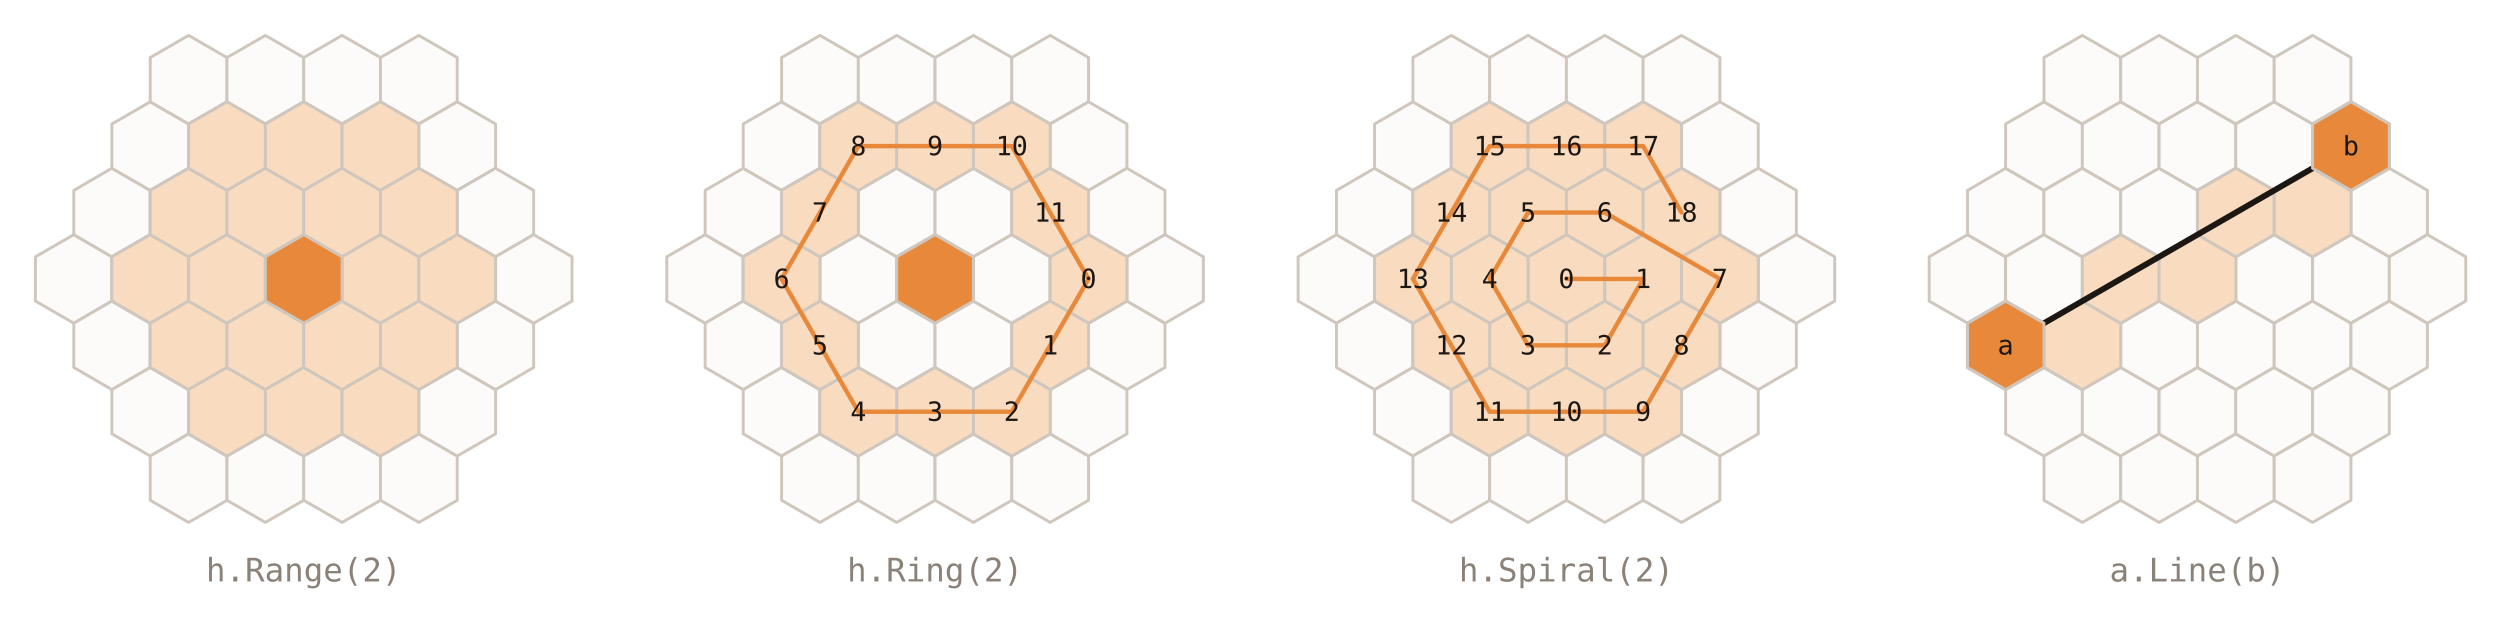
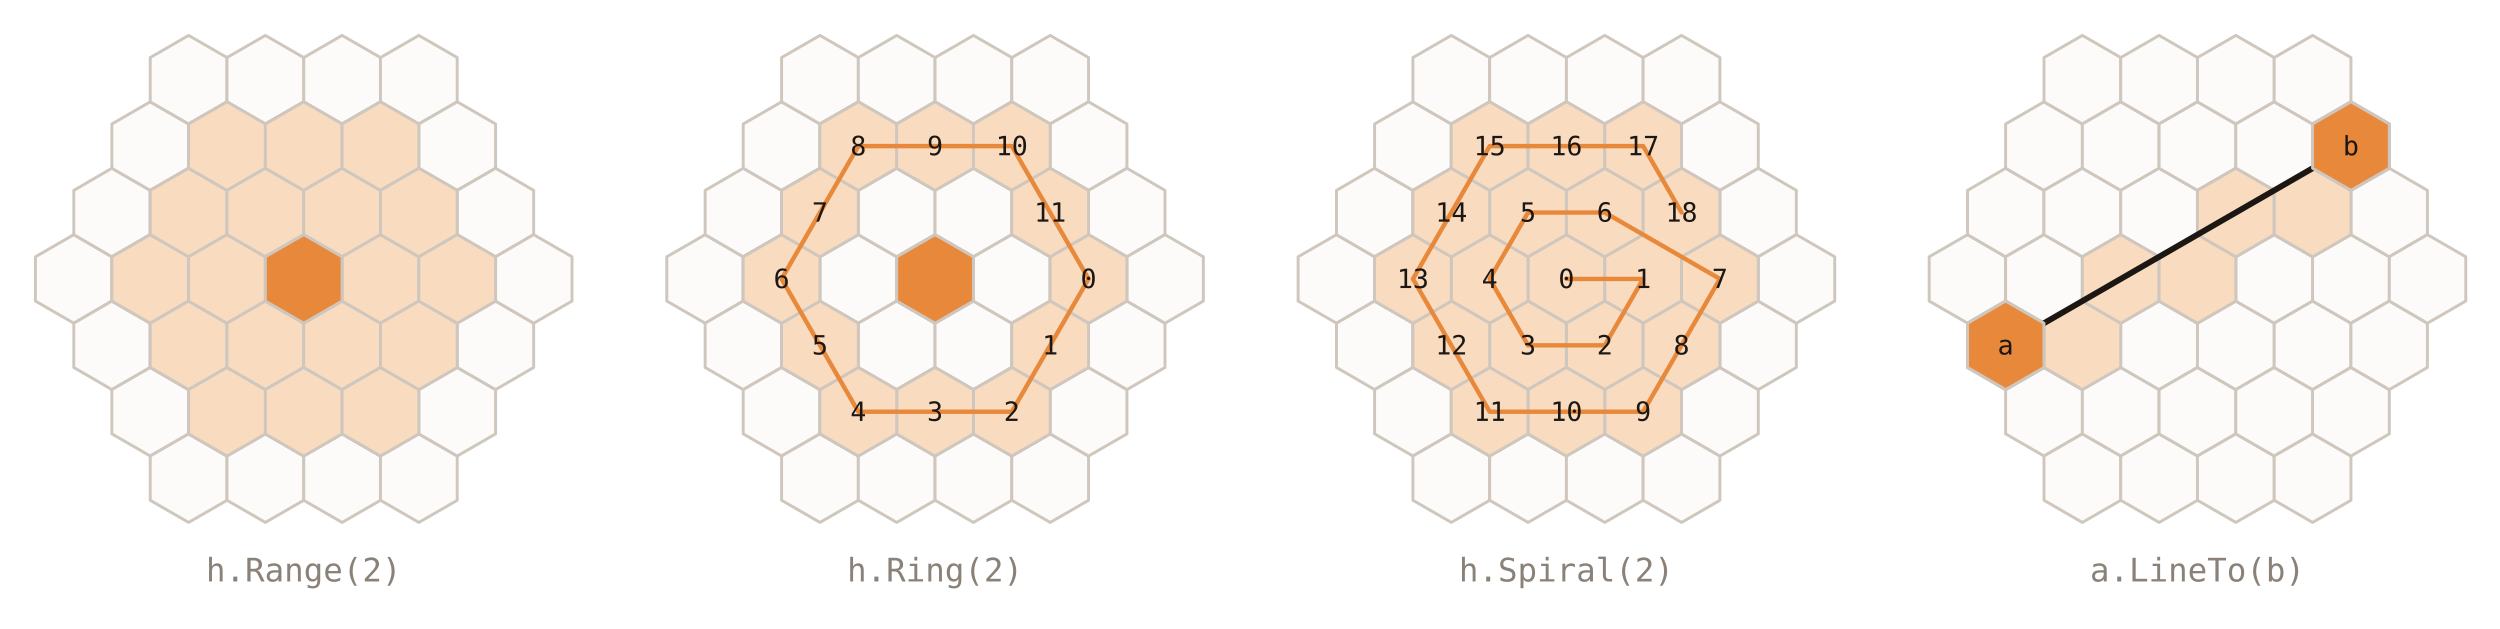
<svg xmlns="http://www.w3.org/2000/svg" width="847" height="213" viewBox="0 0 847 213" role="img">
  <g transform="translate(102.9 94.5)">
    <polygon points="-77.9,-15.0 -65.0,-7.5 -65.0,7.5 -77.9,15.0 -90.9,7.5 -90.9,-7.5" fill="#fdfbf9" stroke="#cfc7be" stroke-width="1" stroke-linejoin="round" />
    <polygon points="-65.0,7.5 -52.0,15.0 -52.0,30.0 -65.0,37.5 -77.9,30.0 -77.9,15.0" fill="#fdfbf9" stroke="#cfc7be" stroke-width="1" stroke-linejoin="round" />
    <polygon points="-52.0,30.0 -39.0,37.5 -39.0,52.5 -52.0,60.0 -65.0,52.5 -65.0,37.5" fill="#fdfbf9" stroke="#cfc7be" stroke-width="1" stroke-linejoin="round" />
    <polygon points="-39.0,52.5 -26.0,60.0 -26.0,75.0 -39.0,82.5 -52.0,75.0 -52.0,60.0" fill="#fdfbf9" stroke="#cfc7be" stroke-width="1" stroke-linejoin="round" />
    <polygon points="-65.0,-37.5 -52.0,-30.0 -52.0,-15.0 -65.0,-7.5 -77.9,-15.0 -77.9,-30.0" fill="#fdfbf9" stroke="#cfc7be" stroke-width="1" stroke-linejoin="round" />
    <polygon points="-52.0,-15.0 -39.0,-7.5 -39.0,7.5 -52.0,15.0 -65.0,7.5 -65.0,-7.5" fill="#fdfbf9" stroke="#cfc7be" stroke-width="1" stroke-linejoin="round" />
    <polygon points="-39.0,7.5 -26.0,15.0 -26.0,30.0 -39.0,37.5 -52.0,30.0 -52.0,15.0" fill="#fdfbf9" stroke="#cfc7be" stroke-width="1" stroke-linejoin="round" />
    <polygon points="-26.0,30.0 -13.0,37.5 -13.0,52.5 -26.0,60.0 -39.0,52.5 -39.0,37.5" fill="#fdfbf9" stroke="#cfc7be" stroke-width="1" stroke-linejoin="round" />
    <polygon points="-13.0,52.5 -0.0,60.0 0.0,75.0 -13.0,82.5 -26.0,75.0 -26.0,60.0" fill="#fdfbf9" stroke="#cfc7be" stroke-width="1" stroke-linejoin="round" />
    <polygon points="-52.0,-60.0 -39.0,-52.5 -39.0,-37.5 -52.0,-30.0 -65.0,-37.5 -65.0,-52.5" fill="#fdfbf9" stroke="#cfc7be" stroke-width="1" stroke-linejoin="round" />
    <polygon points="-39.0,-37.5 -26.0,-30.0 -26.0,-15.0 -39.0,-7.5 -52.0,-15.0 -52.0,-30.0" fill="#fdfbf9" stroke="#cfc7be" stroke-width="1" stroke-linejoin="round" />
    <polygon points="-26.0,-15.0 -13.0,-7.5 -13.0,7.5 -26.0,15.0 -39.0,7.5 -39.0,-7.5" fill="#fdfbf9" stroke="#cfc7be" stroke-width="1" stroke-linejoin="round" />
    <polygon points="-13.0,7.5 -0.0,15.0 0.0,30.0 -13.0,37.5 -26.0,30.0 -26.0,15.0" fill="#fdfbf9" stroke="#cfc7be" stroke-width="1" stroke-linejoin="round" />
    <polygon points="-0.0,30.0 13.0,37.5 13.0,52.5 0.0,60.0 -13.0,52.5 -13.0,37.5" fill="#fdfbf9" stroke="#cfc7be" stroke-width="1" stroke-linejoin="round" />
    <polygon points="13.0,52.5 26.0,60.0 26.0,75.0 13.0,82.5 -0.0,75.0 -0.0,60.0" fill="#fdfbf9" stroke="#cfc7be" stroke-width="1" stroke-linejoin="round" />
    <polygon points="-39.0,-82.5 -26.0,-75.0 -26.0,-60.0 -39.0,-52.5 -52.0,-60.0 -52.0,-75.0" fill="#fdfbf9" stroke="#cfc7be" stroke-width="1" stroke-linejoin="round" />
    <polygon points="-26.0,-60.0 -13.0,-52.5 -13.0,-37.5 -26.0,-30.0 -39.0,-37.5 -39.0,-52.5" fill="#fdfbf9" stroke="#cfc7be" stroke-width="1" stroke-linejoin="round" />
    <polygon points="-13.0,-37.5 -0.0,-30.0 0.0,-15.0 -13.0,-7.5 -26.0,-15.0 -26.0,-30.0" fill="#fdfbf9" stroke="#cfc7be" stroke-width="1" stroke-linejoin="round" />
    <polygon points="-0.0,-15.0 13.0,-7.5 13.0,7.5 0.0,15.0 -13.0,7.5 -13.0,-7.5" fill="#fdfbf9" stroke="#cfc7be" stroke-width="1" stroke-linejoin="round" />
    <polygon points="13.0,7.5 26.0,15.0 26.0,30.0 13.0,37.5 -0.0,30.0 -0.0,15.0" fill="#fdfbf9" stroke="#cfc7be" stroke-width="1" stroke-linejoin="round" />
    <polygon points="26.0,30.0 39.0,37.5 39.0,52.5 26.0,60.0 13.0,52.5 13.0,37.5" fill="#fdfbf9" stroke="#cfc7be" stroke-width="1" stroke-linejoin="round" />
    <polygon points="39.0,52.5 52.0,60.0 52.0,75.0 39.0,82.5 26.0,75.0 26.0,60.0" fill="#fdfbf9" stroke="#cfc7be" stroke-width="1" stroke-linejoin="round" />
    <polygon points="-13.0,-82.5 -0.0,-75.0 0.0,-60.0 -13.0,-52.5 -26.0,-60.0 -26.0,-75.0" fill="#fdfbf9" stroke="#cfc7be" stroke-width="1" stroke-linejoin="round" />
    <polygon points="-0.0,-60.0 13.0,-52.5 13.0,-37.5 0.0,-30.0 -13.0,-37.5 -13.0,-52.5" fill="#fdfbf9" stroke="#cfc7be" stroke-width="1" stroke-linejoin="round" />
    <polygon points="13.0,-37.5 26.0,-30.0 26.0,-15.0 13.0,-7.5 -0.0,-15.0 -0.0,-30.0" fill="#fdfbf9" stroke="#cfc7be" stroke-width="1" stroke-linejoin="round" />
    <polygon points="26.0,-15.0 39.0,-7.5 39.0,7.5 26.0,15.0 13.0,7.5 13.0,-7.5" fill="#fdfbf9" stroke="#cfc7be" stroke-width="1" stroke-linejoin="round" />
    <polygon points="39.0,7.5 52.0,15.0 52.0,30.0 39.0,37.5 26.0,30.0 26.0,15.0" fill="#fdfbf9" stroke="#cfc7be" stroke-width="1" stroke-linejoin="round" />
    <polygon points="52.0,30.0 65.0,37.5 65.0,52.5 52.0,60.0 39.0,52.5 39.0,37.5" fill="#fdfbf9" stroke="#cfc7be" stroke-width="1" stroke-linejoin="round" />
    <polygon points="13.0,-82.5 26.0,-75.0 26.0,-60.0 13.0,-52.5 -0.0,-60.0 -0.0,-75.0" fill="#fdfbf9" stroke="#cfc7be" stroke-width="1" stroke-linejoin="round" />
    <polygon points="26.0,-60.0 39.0,-52.5 39.0,-37.5 26.0,-30.0 13.0,-37.5 13.0,-52.5" fill="#fdfbf9" stroke="#cfc7be" stroke-width="1" stroke-linejoin="round" />
    <polygon points="39.0,-37.5 52.0,-30.0 52.0,-15.0 39.0,-7.5 26.0,-15.0 26.0,-30.0" fill="#fdfbf9" stroke="#cfc7be" stroke-width="1" stroke-linejoin="round" />
    <polygon points="52.0,-15.0 65.0,-7.5 65.0,7.5 52.0,15.0 39.0,7.5 39.0,-7.5" fill="#fdfbf9" stroke="#cfc7be" stroke-width="1" stroke-linejoin="round" />
    <polygon points="65.0,7.5 77.9,15.0 77.9,30.0 65.0,37.5 52.0,30.0 52.0,15.0" fill="#fdfbf9" stroke="#cfc7be" stroke-width="1" stroke-linejoin="round" />
    <polygon points="39.0,-82.5 52.0,-75.0 52.0,-60.0 39.0,-52.5 26.0,-60.0 26.0,-75.0" fill="#fdfbf9" stroke="#cfc7be" stroke-width="1" stroke-linejoin="round" />
    <polygon points="52.0,-60.0 65.0,-52.5 65.0,-37.5 52.0,-30.0 39.0,-37.5 39.0,-52.5" fill="#fdfbf9" stroke="#cfc7be" stroke-width="1" stroke-linejoin="round" />
    <polygon points="65.0,-37.5 77.9,-30.0 77.9,-15.0 65.0,-7.5 52.0,-15.0 52.0,-30.0" fill="#fdfbf9" stroke="#cfc7be" stroke-width="1" stroke-linejoin="round" />
    <polygon points="77.9,-15.0 90.9,-7.5 90.9,7.5 77.9,15.0 65.0,7.5 65.0,-7.5" fill="#fdfbf9" stroke="#cfc7be" stroke-width="1" stroke-linejoin="round" />
    <polygon points="-52.0,-15.0 -39.0,-7.5 -39.0,7.5 -52.0,15.0 -65.0,7.5 -65.0,-7.5" fill="#f9dcc0" stroke="#cfc7be" stroke-width="1" stroke-linejoin="round" />
    <polygon points="-39.0,7.5 -26.0,15.0 -26.0,30.0 -39.0,37.5 -52.0,30.0 -52.0,15.0" fill="#f9dcc0" stroke="#cfc7be" stroke-width="1" stroke-linejoin="round" />
    <polygon points="-26.0,30.0 -13.0,37.5 -13.0,52.5 -26.0,60.0 -39.0,52.5 -39.0,37.5" fill="#f9dcc0" stroke="#cfc7be" stroke-width="1" stroke-linejoin="round" />
    <polygon points="-39.0,-37.5 -26.0,-30.0 -26.0,-15.0 -39.0,-7.5 -52.0,-15.0 -52.0,-30.0" fill="#f9dcc0" stroke="#cfc7be" stroke-width="1" stroke-linejoin="round" />
    <polygon points="-26.0,-15.0 -13.0,-7.5 -13.0,7.5 -26.0,15.0 -39.0,7.5 -39.0,-7.5" fill="#f9dcc0" stroke="#cfc7be" stroke-width="1" stroke-linejoin="round" />
    <polygon points="-13.0,7.5 -0.0,15.0 0.0,30.0 -13.0,37.5 -26.0,30.0 -26.0,15.0" fill="#f9dcc0" stroke="#cfc7be" stroke-width="1" stroke-linejoin="round" />
    <polygon points="-0.0,30.0 13.0,37.5 13.0,52.5 0.0,60.0 -13.0,52.5 -13.0,37.5" fill="#f9dcc0" stroke="#cfc7be" stroke-width="1" stroke-linejoin="round" />
    <polygon points="-26.0,-60.0 -13.0,-52.5 -13.0,-37.5 -26.0,-30.0 -39.0,-37.5 -39.0,-52.5" fill="#f9dcc0" stroke="#cfc7be" stroke-width="1" stroke-linejoin="round" />
    <polygon points="-13.0,-37.5 -0.0,-30.0 0.0,-15.0 -13.0,-7.5 -26.0,-15.0 -26.0,-30.0" fill="#f9dcc0" stroke="#cfc7be" stroke-width="1" stroke-linejoin="round" />
    <polygon points="-0.0,-15.0 13.0,-7.5 13.0,7.5 0.0,15.0 -13.0,7.5 -13.0,-7.5" fill="#f9dcc0" stroke="#cfc7be" stroke-width="1" stroke-linejoin="round" />
    <polygon points="13.0,7.5 26.0,15.0 26.0,30.0 13.0,37.5 -0.0,30.0 -0.0,15.0" fill="#f9dcc0" stroke="#cfc7be" stroke-width="1" stroke-linejoin="round" />
    <polygon points="26.0,30.0 39.0,37.5 39.0,52.5 26.0,60.0 13.0,52.5 13.0,37.5" fill="#f9dcc0" stroke="#cfc7be" stroke-width="1" stroke-linejoin="round" />
    <polygon points="-0.0,-60.0 13.0,-52.5 13.0,-37.5 0.0,-30.0 -13.0,-37.5 -13.0,-52.5" fill="#f9dcc0" stroke="#cfc7be" stroke-width="1" stroke-linejoin="round" />
    <polygon points="13.0,-37.5 26.0,-30.0 26.0,-15.0 13.0,-7.5 -0.0,-15.0 -0.0,-30.0" fill="#f9dcc0" stroke="#cfc7be" stroke-width="1" stroke-linejoin="round" />
    <polygon points="26.0,-15.0 39.0,-7.5 39.0,7.5 26.0,15.0 13.0,7.5 13.0,-7.5" fill="#f9dcc0" stroke="#cfc7be" stroke-width="1" stroke-linejoin="round" />
    <polygon points="39.0,7.5 52.0,15.0 52.0,30.0 39.0,37.5 26.0,30.0 26.0,15.0" fill="#f9dcc0" stroke="#cfc7be" stroke-width="1" stroke-linejoin="round" />
    <polygon points="26.0,-60.0 39.0,-52.5 39.0,-37.5 26.0,-30.0 13.0,-37.5 13.0,-52.5" fill="#f9dcc0" stroke="#cfc7be" stroke-width="1" stroke-linejoin="round" />
    <polygon points="39.0,-37.5 52.0,-30.0 52.0,-15.0 39.0,-7.5 26.0,-15.0 26.0,-30.0" fill="#f9dcc0" stroke="#cfc7be" stroke-width="1" stroke-linejoin="round" />
    <polygon points="52.0,-15.0 65.0,-7.5 65.0,7.5 52.0,15.0 39.0,7.5 39.0,-7.5" fill="#f9dcc0" stroke="#cfc7be" stroke-width="1" stroke-linejoin="round" />
    <polygon points="-0.0,-15.0 13.0,-7.5 13.0,7.5 0.0,15.0 -13.0,7.5 -13.0,-7.5" fill="#e8883a" stroke="#cfc7be" stroke-width="1" stroke-linejoin="round" />
  </g>
  <text x="102.9" y="197.0" font-family="ui-monospace, SFMono-Regular, Menlo, Consolas, monospace" font-size="11" text-anchor="middle" fill="#8a8178">h.Range(2)</text>
  <g transform="translate(316.8 94.5)">
    <polygon points="-77.9,-15.0 -65.0,-7.5 -65.0,7.5 -77.9,15.0 -90.9,7.5 -90.9,-7.5" fill="#fdfbf9" stroke="#cfc7be" stroke-width="1" stroke-linejoin="round" />
    <polygon points="-65.0,7.5 -52.0,15.0 -52.0,30.0 -65.0,37.5 -77.9,30.0 -77.9,15.0" fill="#fdfbf9" stroke="#cfc7be" stroke-width="1" stroke-linejoin="round" />
    <polygon points="-52.0,30.0 -39.0,37.5 -39.0,52.5 -52.0,60.0 -65.0,52.5 -65.0,37.5" fill="#fdfbf9" stroke="#cfc7be" stroke-width="1" stroke-linejoin="round" />
    <polygon points="-39.0,52.5 -26.0,60.0 -26.0,75.0 -39.0,82.5 -52.0,75.0 -52.0,60.0" fill="#fdfbf9" stroke="#cfc7be" stroke-width="1" stroke-linejoin="round" />
    <polygon points="-65.0,-37.5 -52.0,-30.0 -52.0,-15.0 -65.0,-7.5 -77.9,-15.0 -77.9,-30.0" fill="#fdfbf9" stroke="#cfc7be" stroke-width="1" stroke-linejoin="round" />
    <polygon points="-52.0,-15.0 -39.0,-7.5 -39.0,7.5 -52.0,15.0 -65.0,7.5 -65.0,-7.5" fill="#fdfbf9" stroke="#cfc7be" stroke-width="1" stroke-linejoin="round" />
    <polygon points="-39.0,7.5 -26.0,15.0 -26.0,30.0 -39.0,37.5 -52.0,30.0 -52.0,15.0" fill="#fdfbf9" stroke="#cfc7be" stroke-width="1" stroke-linejoin="round" />
    <polygon points="-26.0,30.0 -13.0,37.5 -13.0,52.5 -26.0,60.0 -39.0,52.5 -39.0,37.5" fill="#fdfbf9" stroke="#cfc7be" stroke-width="1" stroke-linejoin="round" />
    <polygon points="-13.0,52.5 -0.0,60.0 0.0,75.0 -13.0,82.5 -26.0,75.0 -26.0,60.0" fill="#fdfbf9" stroke="#cfc7be" stroke-width="1" stroke-linejoin="round" />
    <polygon points="-52.0,-60.0 -39.0,-52.5 -39.0,-37.5 -52.0,-30.0 -65.0,-37.5 -65.0,-52.5" fill="#fdfbf9" stroke="#cfc7be" stroke-width="1" stroke-linejoin="round" />
    <polygon points="-39.0,-37.5 -26.0,-30.0 -26.0,-15.0 -39.0,-7.5 -52.0,-15.0 -52.0,-30.0" fill="#fdfbf9" stroke="#cfc7be" stroke-width="1" stroke-linejoin="round" />
    <polygon points="-26.0,-15.0 -13.0,-7.5 -13.0,7.5 -26.0,15.0 -39.0,7.5 -39.0,-7.5" fill="#fdfbf9" stroke="#cfc7be" stroke-width="1" stroke-linejoin="round" />
    <polygon points="-13.0,7.5 -0.0,15.0 0.0,30.0 -13.0,37.5 -26.0,30.0 -26.0,15.0" fill="#fdfbf9" stroke="#cfc7be" stroke-width="1" stroke-linejoin="round" />
    <polygon points="-0.0,30.0 13.0,37.5 13.0,52.5 0.0,60.0 -13.0,52.5 -13.0,37.5" fill="#fdfbf9" stroke="#cfc7be" stroke-width="1" stroke-linejoin="round" />
    <polygon points="13.0,52.5 26.0,60.0 26.0,75.0 13.0,82.5 -0.0,75.0 -0.0,60.0" fill="#fdfbf9" stroke="#cfc7be" stroke-width="1" stroke-linejoin="round" />
    <polygon points="-39.0,-82.5 -26.0,-75.0 -26.0,-60.0 -39.0,-52.5 -52.0,-60.0 -52.0,-75.0" fill="#fdfbf9" stroke="#cfc7be" stroke-width="1" stroke-linejoin="round" />
    <polygon points="-26.0,-60.0 -13.0,-52.5 -13.0,-37.5 -26.0,-30.0 -39.0,-37.5 -39.0,-52.5" fill="#fdfbf9" stroke="#cfc7be" stroke-width="1" stroke-linejoin="round" />
    <polygon points="-13.0,-37.5 -0.0,-30.0 0.0,-15.0 -13.0,-7.5 -26.0,-15.0 -26.0,-30.0" fill="#fdfbf9" stroke="#cfc7be" stroke-width="1" stroke-linejoin="round" />
    <polygon points="-0.0,-15.0 13.0,-7.5 13.0,7.5 0.0,15.0 -13.0,7.5 -13.0,-7.5" fill="#fdfbf9" stroke="#cfc7be" stroke-width="1" stroke-linejoin="round" />
    <polygon points="13.0,7.5 26.0,15.0 26.0,30.0 13.0,37.5 -0.0,30.0 -0.0,15.0" fill="#fdfbf9" stroke="#cfc7be" stroke-width="1" stroke-linejoin="round" />
    <polygon points="26.0,30.0 39.0,37.5 39.0,52.5 26.0,60.0 13.0,52.5 13.0,37.5" fill="#fdfbf9" stroke="#cfc7be" stroke-width="1" stroke-linejoin="round" />
    <polygon points="39.0,52.5 52.0,60.0 52.0,75.0 39.0,82.5 26.0,75.0 26.0,60.0" fill="#fdfbf9" stroke="#cfc7be" stroke-width="1" stroke-linejoin="round" />
    <polygon points="-13.0,-82.5 -0.0,-75.0 0.0,-60.0 -13.0,-52.5 -26.0,-60.0 -26.0,-75.0" fill="#fdfbf9" stroke="#cfc7be" stroke-width="1" stroke-linejoin="round" />
    <polygon points="-0.0,-60.0 13.0,-52.5 13.0,-37.5 0.0,-30.0 -13.0,-37.5 -13.0,-52.5" fill="#fdfbf9" stroke="#cfc7be" stroke-width="1" stroke-linejoin="round" />
    <polygon points="13.0,-37.5 26.0,-30.0 26.0,-15.0 13.0,-7.5 -0.0,-15.0 -0.0,-30.0" fill="#fdfbf9" stroke="#cfc7be" stroke-width="1" stroke-linejoin="round" />
    <polygon points="26.0,-15.0 39.0,-7.5 39.0,7.5 26.0,15.0 13.0,7.5 13.0,-7.5" fill="#fdfbf9" stroke="#cfc7be" stroke-width="1" stroke-linejoin="round" />
    <polygon points="39.0,7.5 52.0,15.0 52.0,30.0 39.0,37.5 26.0,30.0 26.0,15.0" fill="#fdfbf9" stroke="#cfc7be" stroke-width="1" stroke-linejoin="round" />
    <polygon points="52.0,30.0 65.0,37.5 65.0,52.5 52.0,60.0 39.0,52.5 39.0,37.5" fill="#fdfbf9" stroke="#cfc7be" stroke-width="1" stroke-linejoin="round" />
    <polygon points="13.0,-82.5 26.0,-75.0 26.0,-60.0 13.0,-52.5 -0.0,-60.0 -0.0,-75.0" fill="#fdfbf9" stroke="#cfc7be" stroke-width="1" stroke-linejoin="round" />
    <polygon points="26.0,-60.0 39.0,-52.5 39.0,-37.5 26.0,-30.0 13.0,-37.5 13.0,-52.5" fill="#fdfbf9" stroke="#cfc7be" stroke-width="1" stroke-linejoin="round" />
    <polygon points="39.0,-37.5 52.0,-30.0 52.0,-15.0 39.0,-7.5 26.0,-15.0 26.0,-30.0" fill="#fdfbf9" stroke="#cfc7be" stroke-width="1" stroke-linejoin="round" />
    <polygon points="52.0,-15.0 65.0,-7.5 65.0,7.5 52.0,15.0 39.0,7.5 39.0,-7.5" fill="#fdfbf9" stroke="#cfc7be" stroke-width="1" stroke-linejoin="round" />
    <polygon points="65.0,7.5 77.9,15.0 77.9,30.0 65.0,37.5 52.0,30.0 52.0,15.0" fill="#fdfbf9" stroke="#cfc7be" stroke-width="1" stroke-linejoin="round" />
    <polygon points="39.0,-82.5 52.0,-75.0 52.0,-60.0 39.0,-52.5 26.0,-60.0 26.0,-75.0" fill="#fdfbf9" stroke="#cfc7be" stroke-width="1" stroke-linejoin="round" />
    <polygon points="52.0,-60.0 65.0,-52.5 65.0,-37.5 52.0,-30.0 39.0,-37.5 39.0,-52.5" fill="#fdfbf9" stroke="#cfc7be" stroke-width="1" stroke-linejoin="round" />
    <polygon points="65.0,-37.5 77.9,-30.0 77.9,-15.0 65.0,-7.5 52.0,-15.0 52.0,-30.0" fill="#fdfbf9" stroke="#cfc7be" stroke-width="1" stroke-linejoin="round" />
    <polygon points="77.9,-15.0 90.9,-7.5 90.9,7.5 77.9,15.0 65.0,7.5 65.0,-7.5" fill="#fdfbf9" stroke="#cfc7be" stroke-width="1" stroke-linejoin="round" />
    <polygon points="52.0,-15.0 65.0,-7.5 65.0,7.5 52.0,15.0 39.0,7.5 39.0,-7.5" fill="#f9dcc0" stroke="#cfc7be" stroke-width="1" stroke-linejoin="round" />
    <polygon points="39.0,7.5 52.0,15.0 52.0,30.0 39.0,37.5 26.0,30.0 26.0,15.0" fill="#f9dcc0" stroke="#cfc7be" stroke-width="1" stroke-linejoin="round" />
    <polygon points="26.0,30.0 39.0,37.5 39.0,52.5 26.0,60.0 13.0,52.5 13.0,37.5" fill="#f9dcc0" stroke="#cfc7be" stroke-width="1" stroke-linejoin="round" />
    <polygon points="-0.0,30.0 13.0,37.5 13.0,52.5 0.0,60.0 -13.0,52.5 -13.0,37.5" fill="#f9dcc0" stroke="#cfc7be" stroke-width="1" stroke-linejoin="round" />
    <polygon points="-26.0,30.0 -13.0,37.5 -13.0,52.5 -26.0,60.0 -39.0,52.5 -39.0,37.5" fill="#f9dcc0" stroke="#cfc7be" stroke-width="1" stroke-linejoin="round" />
    <polygon points="-39.0,7.5 -26.0,15.0 -26.0,30.0 -39.0,37.5 -52.0,30.0 -52.0,15.0" fill="#f9dcc0" stroke="#cfc7be" stroke-width="1" stroke-linejoin="round" />
    <polygon points="-52.0,-15.0 -39.0,-7.5 -39.0,7.5 -52.0,15.0 -65.0,7.5 -65.0,-7.5" fill="#f9dcc0" stroke="#cfc7be" stroke-width="1" stroke-linejoin="round" />
    <polygon points="-39.0,-37.5 -26.0,-30.0 -26.0,-15.0 -39.0,-7.5 -52.0,-15.0 -52.0,-30.0" fill="#f9dcc0" stroke="#cfc7be" stroke-width="1" stroke-linejoin="round" />
    <polygon points="-26.0,-60.0 -13.0,-52.5 -13.0,-37.5 -26.0,-30.0 -39.0,-37.5 -39.0,-52.5" fill="#f9dcc0" stroke="#cfc7be" stroke-width="1" stroke-linejoin="round" />
    <polygon points="-0.0,-60.0 13.0,-52.5 13.0,-37.5 0.0,-30.0 -13.0,-37.5 -13.0,-52.5" fill="#f9dcc0" stroke="#cfc7be" stroke-width="1" stroke-linejoin="round" />
    <polygon points="26.0,-60.0 39.0,-52.5 39.0,-37.5 26.0,-30.0 13.0,-37.5 13.0,-52.5" fill="#f9dcc0" stroke="#cfc7be" stroke-width="1" stroke-linejoin="round" />
    <polygon points="39.0,-37.5 52.0,-30.0 52.0,-15.0 39.0,-7.5 26.0,-15.0 26.0,-30.0" fill="#f9dcc0" stroke="#cfc7be" stroke-width="1" stroke-linejoin="round" />
    <polyline points="52.0,0.0 39.0,22.5 26.0,45.0 0.0,45.0 -26.0,45.0 -39.0,22.5 -52.0,0.0 -39.0,-22.5 -26.0,-45.0 0.0,-45.0 26.0,-45.0 39.0,-22.5 52.0,0.0" fill="none" stroke="#e8883a" stroke-width="1.5" stroke-linejoin="round" stroke-linecap="round" />
    <text x="52.0" y="3.1" font-family="ui-monospace, SFMono-Regular, Menlo, Consolas, monospace" font-size="9" text-anchor="middle">
      <tspan fill="#1c1713">0</tspan>
    </text>
    <text x="39.0" y="25.6" font-family="ui-monospace, SFMono-Regular, Menlo, Consolas, monospace" font-size="9" text-anchor="middle">
      <tspan fill="#1c1713">1</tspan>
    </text>
    <text x="26.0" y="48.1" font-family="ui-monospace, SFMono-Regular, Menlo, Consolas, monospace" font-size="9" text-anchor="middle">
      <tspan fill="#1c1713">2</tspan>
    </text>
    <text x="0.0" y="48.1" font-family="ui-monospace, SFMono-Regular, Menlo, Consolas, monospace" font-size="9" text-anchor="middle">
      <tspan fill="#1c1713">3</tspan>
    </text>
    <text x="-26.0" y="48.1" font-family="ui-monospace, SFMono-Regular, Menlo, Consolas, monospace" font-size="9" text-anchor="middle">
      <tspan fill="#1c1713">4</tspan>
    </text>
    <text x="-39.0" y="25.6" font-family="ui-monospace, SFMono-Regular, Menlo, Consolas, monospace" font-size="9" text-anchor="middle">
      <tspan fill="#1c1713">5</tspan>
    </text>
    <text x="-52.0" y="3.1" font-family="ui-monospace, SFMono-Regular, Menlo, Consolas, monospace" font-size="9" text-anchor="middle">
      <tspan fill="#1c1713">6</tspan>
    </text>
    <text x="-39.0" y="-19.4" font-family="ui-monospace, SFMono-Regular, Menlo, Consolas, monospace" font-size="9" text-anchor="middle">
      <tspan fill="#1c1713">7</tspan>
    </text>
    <text x="-26.0" y="-41.9" font-family="ui-monospace, SFMono-Regular, Menlo, Consolas, monospace" font-size="9" text-anchor="middle">
      <tspan fill="#1c1713">8</tspan>
    </text>
    <text x="0.0" y="-41.9" font-family="ui-monospace, SFMono-Regular, Menlo, Consolas, monospace" font-size="9" text-anchor="middle">
      <tspan fill="#1c1713">9</tspan>
    </text>
    <text x="26.0" y="-41.9" font-family="ui-monospace, SFMono-Regular, Menlo, Consolas, monospace" font-size="9" text-anchor="middle">
      <tspan fill="#1c1713">10</tspan>
    </text>
    <text x="39.0" y="-19.4" font-family="ui-monospace, SFMono-Regular, Menlo, Consolas, monospace" font-size="9" text-anchor="middle">
      <tspan fill="#1c1713">11</tspan>
    </text>
    <polygon points="-0.0,-15.0 13.0,-7.5 13.0,7.5 0.0,15.0 -13.0,7.5 -13.0,-7.5" fill="#e8883a" stroke="#cfc7be" stroke-width="1" stroke-linejoin="round" />
  </g>
  <text x="316.8" y="197.0" font-family="ui-monospace, SFMono-Regular, Menlo, Consolas, monospace" font-size="11" text-anchor="middle" fill="#8a8178">h.Ring(2)</text>
  <g transform="translate(530.7 94.5)">
    <polygon points="-77.9,-15.0 -65.0,-7.5 -65.0,7.5 -77.9,15.0 -90.9,7.5 -90.9,-7.5" fill="#fdfbf9" stroke="#cfc7be" stroke-width="1" stroke-linejoin="round" />
    <polygon points="-65.0,7.5 -52.0,15.0 -52.0,30.0 -65.0,37.5 -77.9,30.0 -77.9,15.0" fill="#fdfbf9" stroke="#cfc7be" stroke-width="1" stroke-linejoin="round" />
    <polygon points="-52.0,30.0 -39.0,37.5 -39.0,52.5 -52.0,60.0 -65.0,52.5 -65.0,37.5" fill="#fdfbf9" stroke="#cfc7be" stroke-width="1" stroke-linejoin="round" />
    <polygon points="-39.0,52.5 -26.0,60.0 -26.0,75.0 -39.0,82.5 -52.0,75.0 -52.0,60.0" fill="#fdfbf9" stroke="#cfc7be" stroke-width="1" stroke-linejoin="round" />
    <polygon points="-65.0,-37.5 -52.0,-30.0 -52.0,-15.0 -65.0,-7.5 -77.9,-15.0 -77.9,-30.0" fill="#fdfbf9" stroke="#cfc7be" stroke-width="1" stroke-linejoin="round" />
    <polygon points="-52.0,-15.0 -39.0,-7.5 -39.0,7.5 -52.0,15.0 -65.0,7.5 -65.0,-7.5" fill="#fdfbf9" stroke="#cfc7be" stroke-width="1" stroke-linejoin="round" />
    <polygon points="-39.0,7.5 -26.0,15.0 -26.0,30.0 -39.0,37.5 -52.0,30.0 -52.0,15.0" fill="#fdfbf9" stroke="#cfc7be" stroke-width="1" stroke-linejoin="round" />
    <polygon points="-26.0,30.0 -13.0,37.5 -13.0,52.5 -26.0,60.0 -39.0,52.5 -39.0,37.5" fill="#fdfbf9" stroke="#cfc7be" stroke-width="1" stroke-linejoin="round" />
    <polygon points="-13.0,52.5 -0.0,60.0 0.0,75.0 -13.0,82.5 -26.0,75.0 -26.0,60.0" fill="#fdfbf9" stroke="#cfc7be" stroke-width="1" stroke-linejoin="round" />
    <polygon points="-52.0,-60.0 -39.0,-52.5 -39.0,-37.5 -52.0,-30.0 -65.0,-37.5 -65.0,-52.5" fill="#fdfbf9" stroke="#cfc7be" stroke-width="1" stroke-linejoin="round" />
    <polygon points="-39.0,-37.5 -26.0,-30.0 -26.0,-15.0 -39.0,-7.5 -52.0,-15.0 -52.0,-30.0" fill="#fdfbf9" stroke="#cfc7be" stroke-width="1" stroke-linejoin="round" />
    <polygon points="-26.0,-15.0 -13.0,-7.5 -13.0,7.5 -26.0,15.0 -39.0,7.5 -39.0,-7.5" fill="#fdfbf9" stroke="#cfc7be" stroke-width="1" stroke-linejoin="round" />
    <polygon points="-13.0,7.5 -0.0,15.0 0.0,30.0 -13.0,37.5 -26.0,30.0 -26.0,15.0" fill="#fdfbf9" stroke="#cfc7be" stroke-width="1" stroke-linejoin="round" />
    <polygon points="-0.0,30.0 13.0,37.5 13.0,52.5 0.0,60.0 -13.0,52.5 -13.0,37.5" fill="#fdfbf9" stroke="#cfc7be" stroke-width="1" stroke-linejoin="round" />
    <polygon points="13.0,52.5 26.0,60.0 26.0,75.0 13.0,82.5 -0.0,75.0 -0.0,60.0" fill="#fdfbf9" stroke="#cfc7be" stroke-width="1" stroke-linejoin="round" />
    <polygon points="-39.0,-82.5 -26.0,-75.0 -26.0,-60.0 -39.0,-52.5 -52.0,-60.0 -52.0,-75.0" fill="#fdfbf9" stroke="#cfc7be" stroke-width="1" stroke-linejoin="round" />
    <polygon points="-26.0,-60.0 -13.0,-52.5 -13.0,-37.5 -26.0,-30.0 -39.0,-37.5 -39.0,-52.5" fill="#fdfbf9" stroke="#cfc7be" stroke-width="1" stroke-linejoin="round" />
    <polygon points="-13.0,-37.5 -0.0,-30.0 0.0,-15.0 -13.0,-7.5 -26.0,-15.0 -26.0,-30.0" fill="#fdfbf9" stroke="#cfc7be" stroke-width="1" stroke-linejoin="round" />
    <polygon points="-0.0,-15.0 13.0,-7.5 13.0,7.5 0.0,15.0 -13.0,7.5 -13.0,-7.5" fill="#fdfbf9" stroke="#cfc7be" stroke-width="1" stroke-linejoin="round" />
    <polygon points="13.0,7.5 26.0,15.0 26.0,30.0 13.0,37.5 -0.0,30.0 -0.0,15.0" fill="#fdfbf9" stroke="#cfc7be" stroke-width="1" stroke-linejoin="round" />
    <polygon points="26.0,30.0 39.0,37.5 39.0,52.5 26.0,60.0 13.0,52.5 13.0,37.5" fill="#fdfbf9" stroke="#cfc7be" stroke-width="1" stroke-linejoin="round" />
    <polygon points="39.0,52.5 52.0,60.0 52.0,75.0 39.0,82.5 26.0,75.0 26.0,60.0" fill="#fdfbf9" stroke="#cfc7be" stroke-width="1" stroke-linejoin="round" />
    <polygon points="-13.0,-82.5 -0.0,-75.0 0.0,-60.0 -13.0,-52.5 -26.0,-60.0 -26.0,-75.0" fill="#fdfbf9" stroke="#cfc7be" stroke-width="1" stroke-linejoin="round" />
    <polygon points="-0.0,-60.0 13.0,-52.5 13.0,-37.5 0.0,-30.0 -13.0,-37.5 -13.0,-52.5" fill="#fdfbf9" stroke="#cfc7be" stroke-width="1" stroke-linejoin="round" />
    <polygon points="13.0,-37.5 26.0,-30.0 26.0,-15.0 13.0,-7.5 -0.0,-15.0 -0.0,-30.0" fill="#fdfbf9" stroke="#cfc7be" stroke-width="1" stroke-linejoin="round" />
    <polygon points="26.0,-15.0 39.0,-7.5 39.0,7.5 26.0,15.0 13.0,7.5 13.0,-7.5" fill="#fdfbf9" stroke="#cfc7be" stroke-width="1" stroke-linejoin="round" />
    <polygon points="39.0,7.5 52.0,15.0 52.0,30.0 39.0,37.5 26.0,30.0 26.0,15.0" fill="#fdfbf9" stroke="#cfc7be" stroke-width="1" stroke-linejoin="round" />
    <polygon points="52.0,30.0 65.0,37.5 65.0,52.5 52.0,60.0 39.0,52.5 39.0,37.5" fill="#fdfbf9" stroke="#cfc7be" stroke-width="1" stroke-linejoin="round" />
    <polygon points="13.0,-82.5 26.0,-75.0 26.0,-60.0 13.0,-52.5 -0.0,-60.0 -0.0,-75.0" fill="#fdfbf9" stroke="#cfc7be" stroke-width="1" stroke-linejoin="round" />
    <polygon points="26.0,-60.0 39.0,-52.5 39.0,-37.5 26.0,-30.0 13.0,-37.5 13.0,-52.5" fill="#fdfbf9" stroke="#cfc7be" stroke-width="1" stroke-linejoin="round" />
    <polygon points="39.0,-37.5 52.0,-30.0 52.0,-15.0 39.0,-7.5 26.0,-15.0 26.0,-30.0" fill="#fdfbf9" stroke="#cfc7be" stroke-width="1" stroke-linejoin="round" />
    <polygon points="52.0,-15.0 65.0,-7.5 65.0,7.5 52.0,15.0 39.0,7.5 39.0,-7.5" fill="#fdfbf9" stroke="#cfc7be" stroke-width="1" stroke-linejoin="round" />
    <polygon points="65.0,7.5 77.9,15.0 77.9,30.0 65.0,37.5 52.0,30.0 52.0,15.0" fill="#fdfbf9" stroke="#cfc7be" stroke-width="1" stroke-linejoin="round" />
    <polygon points="39.0,-82.5 52.0,-75.0 52.0,-60.0 39.0,-52.5 26.0,-60.0 26.0,-75.0" fill="#fdfbf9" stroke="#cfc7be" stroke-width="1" stroke-linejoin="round" />
    <polygon points="52.0,-60.0 65.0,-52.5 65.0,-37.5 52.0,-30.0 39.0,-37.5 39.0,-52.5" fill="#fdfbf9" stroke="#cfc7be" stroke-width="1" stroke-linejoin="round" />
    <polygon points="65.0,-37.5 77.9,-30.0 77.9,-15.0 65.0,-7.5 52.0,-15.0 52.0,-30.0" fill="#fdfbf9" stroke="#cfc7be" stroke-width="1" stroke-linejoin="round" />
    <polygon points="77.9,-15.0 90.9,-7.5 90.9,7.5 77.9,15.0 65.0,7.5 65.0,-7.5" fill="#fdfbf9" stroke="#cfc7be" stroke-width="1" stroke-linejoin="round" />
    <polygon points="-0.0,-15.0 13.0,-7.5 13.0,7.5 0.0,15.0 -13.0,7.5 -13.0,-7.5" fill="#f9dcc0" stroke="#cfc7be" stroke-width="1" stroke-linejoin="round" />
    <polygon points="26.0,-15.0 39.0,-7.5 39.0,7.5 26.0,15.0 13.0,7.5 13.0,-7.5" fill="#f9dcc0" stroke="#cfc7be" stroke-width="1" stroke-linejoin="round" />
    <polygon points="13.0,7.5 26.0,15.0 26.0,30.0 13.0,37.5 -0.0,30.0 -0.0,15.0" fill="#f9dcc0" stroke="#cfc7be" stroke-width="1" stroke-linejoin="round" />
    <polygon points="-13.0,7.5 -0.0,15.0 0.0,30.0 -13.0,37.5 -26.0,30.0 -26.0,15.0" fill="#f9dcc0" stroke="#cfc7be" stroke-width="1" stroke-linejoin="round" />
    <polygon points="-26.0,-15.0 -13.0,-7.5 -13.0,7.5 -26.0,15.0 -39.0,7.5 -39.0,-7.5" fill="#f9dcc0" stroke="#cfc7be" stroke-width="1" stroke-linejoin="round" />
    <polygon points="-13.0,-37.5 -0.0,-30.0 0.0,-15.0 -13.0,-7.5 -26.0,-15.0 -26.0,-30.0" fill="#f9dcc0" stroke="#cfc7be" stroke-width="1" stroke-linejoin="round" />
    <polygon points="13.0,-37.5 26.0,-30.0 26.0,-15.0 13.0,-7.5 -0.0,-15.0 -0.0,-30.0" fill="#f9dcc0" stroke="#cfc7be" stroke-width="1" stroke-linejoin="round" />
    <polygon points="52.0,-15.0 65.0,-7.5 65.0,7.5 52.0,15.0 39.0,7.5 39.0,-7.5" fill="#f9dcc0" stroke="#cfc7be" stroke-width="1" stroke-linejoin="round" />
    <polygon points="39.0,7.5 52.0,15.0 52.0,30.0 39.0,37.5 26.0,30.0 26.0,15.0" fill="#f9dcc0" stroke="#cfc7be" stroke-width="1" stroke-linejoin="round" />
    <polygon points="26.0,30.0 39.0,37.5 39.0,52.5 26.0,60.0 13.0,52.5 13.0,37.5" fill="#f9dcc0" stroke="#cfc7be" stroke-width="1" stroke-linejoin="round" />
    <polygon points="-0.0,30.0 13.0,37.5 13.0,52.5 0.0,60.0 -13.0,52.5 -13.0,37.5" fill="#f9dcc0" stroke="#cfc7be" stroke-width="1" stroke-linejoin="round" />
    <polygon points="-26.0,30.0 -13.0,37.5 -13.0,52.5 -26.0,60.0 -39.0,52.5 -39.0,37.5" fill="#f9dcc0" stroke="#cfc7be" stroke-width="1" stroke-linejoin="round" />
    <polygon points="-39.0,7.5 -26.0,15.0 -26.0,30.0 -39.0,37.5 -52.0,30.0 -52.0,15.0" fill="#f9dcc0" stroke="#cfc7be" stroke-width="1" stroke-linejoin="round" />
    <polygon points="-52.0,-15.0 -39.0,-7.5 -39.0,7.5 -52.0,15.0 -65.0,7.5 -65.0,-7.5" fill="#f9dcc0" stroke="#cfc7be" stroke-width="1" stroke-linejoin="round" />
    <polygon points="-39.0,-37.5 -26.0,-30.0 -26.0,-15.0 -39.0,-7.5 -52.0,-15.0 -52.0,-30.0" fill="#f9dcc0" stroke="#cfc7be" stroke-width="1" stroke-linejoin="round" />
    <polygon points="-26.0,-60.0 -13.0,-52.5 -13.0,-37.5 -26.0,-30.0 -39.0,-37.5 -39.0,-52.5" fill="#f9dcc0" stroke="#cfc7be" stroke-width="1" stroke-linejoin="round" />
    <polygon points="-0.0,-60.0 13.0,-52.5 13.0,-37.5 0.0,-30.0 -13.0,-37.5 -13.0,-52.5" fill="#f9dcc0" stroke="#cfc7be" stroke-width="1" stroke-linejoin="round" />
    <polygon points="26.0,-60.0 39.0,-52.5 39.0,-37.5 26.0,-30.0 13.0,-37.5 13.0,-52.5" fill="#f9dcc0" stroke="#cfc7be" stroke-width="1" stroke-linejoin="round" />
    <polygon points="39.0,-37.5 52.0,-30.0 52.0,-15.0 39.0,-7.5 26.0,-15.0 26.0,-30.0" fill="#f9dcc0" stroke="#cfc7be" stroke-width="1" stroke-linejoin="round" />
    <polyline points="0.0,0.0 26.0,0.0 13.0,22.5 -13.0,22.5 -26.0,0.0 -13.0,-22.5 13.0,-22.5 52.0,0.0 39.0,22.5 26.0,45.0 0.0,45.0 -26.0,45.0 -39.0,22.5 -52.0,0.0 -39.0,-22.5 -26.0,-45.0 0.0,-45.0 26.0,-45.0 39.0,-22.5" fill="none" stroke="#e8883a" stroke-width="1.5" stroke-linejoin="round" stroke-linecap="round" />
    <text x="0.0" y="3.1" font-family="ui-monospace, SFMono-Regular, Menlo, Consolas, monospace" font-size="9" text-anchor="middle">
      <tspan fill="#1c1713">0</tspan>
    </text>
    <text x="26.0" y="3.1" font-family="ui-monospace, SFMono-Regular, Menlo, Consolas, monospace" font-size="9" text-anchor="middle">
      <tspan fill="#1c1713">1</tspan>
    </text>
    <text x="13.0" y="25.6" font-family="ui-monospace, SFMono-Regular, Menlo, Consolas, monospace" font-size="9" text-anchor="middle">
      <tspan fill="#1c1713">2</tspan>
    </text>
    <text x="-13.0" y="25.6" font-family="ui-monospace, SFMono-Regular, Menlo, Consolas, monospace" font-size="9" text-anchor="middle">
      <tspan fill="#1c1713">3</tspan>
    </text>
    <text x="-26.0" y="3.1" font-family="ui-monospace, SFMono-Regular, Menlo, Consolas, monospace" font-size="9" text-anchor="middle">
      <tspan fill="#1c1713">4</tspan>
    </text>
    <text x="-13.0" y="-19.4" font-family="ui-monospace, SFMono-Regular, Menlo, Consolas, monospace" font-size="9" text-anchor="middle">
      <tspan fill="#1c1713">5</tspan>
    </text>
    <text x="13.0" y="-19.4" font-family="ui-monospace, SFMono-Regular, Menlo, Consolas, monospace" font-size="9" text-anchor="middle">
      <tspan fill="#1c1713">6</tspan>
    </text>
    <text x="52.0" y="3.1" font-family="ui-monospace, SFMono-Regular, Menlo, Consolas, monospace" font-size="9" text-anchor="middle">
      <tspan fill="#1c1713">7</tspan>
    </text>
    <text x="39.0" y="25.6" font-family="ui-monospace, SFMono-Regular, Menlo, Consolas, monospace" font-size="9" text-anchor="middle">
      <tspan fill="#1c1713">8</tspan>
    </text>
    <text x="26.0" y="48.1" font-family="ui-monospace, SFMono-Regular, Menlo, Consolas, monospace" font-size="9" text-anchor="middle">
      <tspan fill="#1c1713">9</tspan>
    </text>
    <text x="0.0" y="48.1" font-family="ui-monospace, SFMono-Regular, Menlo, Consolas, monospace" font-size="9" text-anchor="middle">
      <tspan fill="#1c1713">10</tspan>
    </text>
    <text x="-26.0" y="48.1" font-family="ui-monospace, SFMono-Regular, Menlo, Consolas, monospace" font-size="9" text-anchor="middle">
      <tspan fill="#1c1713">11</tspan>
    </text>
    <text x="-39.0" y="25.6" font-family="ui-monospace, SFMono-Regular, Menlo, Consolas, monospace" font-size="9" text-anchor="middle">
      <tspan fill="#1c1713">12</tspan>
    </text>
    <text x="-52.0" y="3.1" font-family="ui-monospace, SFMono-Regular, Menlo, Consolas, monospace" font-size="9" text-anchor="middle">
      <tspan fill="#1c1713">13</tspan>
    </text>
    <text x="-39.0" y="-19.4" font-family="ui-monospace, SFMono-Regular, Menlo, Consolas, monospace" font-size="9" text-anchor="middle">
      <tspan fill="#1c1713">14</tspan>
    </text>
    <text x="-26.0" y="-41.9" font-family="ui-monospace, SFMono-Regular, Menlo, Consolas, monospace" font-size="9" text-anchor="middle">
      <tspan fill="#1c1713">15</tspan>
    </text>
    <text x="0.0" y="-41.9" font-family="ui-monospace, SFMono-Regular, Menlo, Consolas, monospace" font-size="9" text-anchor="middle">
      <tspan fill="#1c1713">16</tspan>
    </text>
    <text x="26.0" y="-41.9" font-family="ui-monospace, SFMono-Regular, Menlo, Consolas, monospace" font-size="9" text-anchor="middle">
      <tspan fill="#1c1713">17</tspan>
    </text>
    <text x="39.0" y="-19.4" font-family="ui-monospace, SFMono-Regular, Menlo, Consolas, monospace" font-size="9" text-anchor="middle">
      <tspan fill="#1c1713">18</tspan>
    </text>
  </g>
  <text x="530.7" y="197.0" font-family="ui-monospace, SFMono-Regular, Menlo, Consolas, monospace" font-size="11" text-anchor="middle" fill="#8a8178">h.Spiral(2)</text>
  <g transform="translate(744.5 94.5)">
    <polygon points="-77.9,-15.0 -65.0,-7.5 -65.0,7.5 -77.9,15.0 -90.9,7.5 -90.9,-7.5" fill="#fdfbf9" stroke="#cfc7be" stroke-width="1" stroke-linejoin="round" />
    <polygon points="-65.0,7.5 -52.0,15.0 -52.0,30.0 -65.0,37.5 -77.9,30.0 -77.9,15.0" fill="#fdfbf9" stroke="#cfc7be" stroke-width="1" stroke-linejoin="round" />
    <polygon points="-52.0,30.0 -39.0,37.5 -39.0,52.5 -52.0,60.0 -65.0,52.5 -65.0,37.5" fill="#fdfbf9" stroke="#cfc7be" stroke-width="1" stroke-linejoin="round" />
    <polygon points="-39.0,52.5 -26.0,60.0 -26.0,75.0 -39.0,82.5 -52.0,75.0 -52.0,60.0" fill="#fdfbf9" stroke="#cfc7be" stroke-width="1" stroke-linejoin="round" />
    <polygon points="-65.0,-37.5 -52.0,-30.0 -52.0,-15.0 -65.0,-7.5 -77.9,-15.0 -77.9,-30.0" fill="#fdfbf9" stroke="#cfc7be" stroke-width="1" stroke-linejoin="round" />
    <polygon points="-52.0,-15.0 -39.0,-7.5 -39.0,7.5 -52.0,15.0 -65.0,7.5 -65.0,-7.5" fill="#fdfbf9" stroke="#cfc7be" stroke-width="1" stroke-linejoin="round" />
    <polygon points="-39.0,7.5 -26.0,15.0 -26.0,30.0 -39.0,37.5 -52.0,30.0 -52.0,15.0" fill="#fdfbf9" stroke="#cfc7be" stroke-width="1" stroke-linejoin="round" />
    <polygon points="-26.0,30.0 -13.0,37.5 -13.0,52.5 -26.0,60.0 -39.0,52.5 -39.0,37.5" fill="#fdfbf9" stroke="#cfc7be" stroke-width="1" stroke-linejoin="round" />
    <polygon points="-13.0,52.5 -0.0,60.0 0.0,75.0 -13.0,82.5 -26.0,75.0 -26.0,60.0" fill="#fdfbf9" stroke="#cfc7be" stroke-width="1" stroke-linejoin="round" />
    <polygon points="-52.0,-60.0 -39.0,-52.5 -39.0,-37.5 -52.0,-30.0 -65.0,-37.5 -65.0,-52.5" fill="#fdfbf9" stroke="#cfc7be" stroke-width="1" stroke-linejoin="round" />
    <polygon points="-39.0,-37.5 -26.0,-30.0 -26.0,-15.0 -39.0,-7.5 -52.0,-15.0 -52.0,-30.0" fill="#fdfbf9" stroke="#cfc7be" stroke-width="1" stroke-linejoin="round" />
    <polygon points="-26.0,-15.0 -13.0,-7.5 -13.0,7.5 -26.0,15.0 -39.0,7.5 -39.0,-7.5" fill="#fdfbf9" stroke="#cfc7be" stroke-width="1" stroke-linejoin="round" />
    <polygon points="-13.0,7.5 -0.0,15.0 0.0,30.0 -13.0,37.5 -26.0,30.0 -26.0,15.0" fill="#fdfbf9" stroke="#cfc7be" stroke-width="1" stroke-linejoin="round" />
    <polygon points="-0.0,30.0 13.0,37.5 13.0,52.5 0.0,60.0 -13.0,52.5 -13.0,37.5" fill="#fdfbf9" stroke="#cfc7be" stroke-width="1" stroke-linejoin="round" />
    <polygon points="13.0,52.5 26.0,60.0 26.0,75.0 13.0,82.5 -0.0,75.0 -0.0,60.0" fill="#fdfbf9" stroke="#cfc7be" stroke-width="1" stroke-linejoin="round" />
    <polygon points="-39.0,-82.5 -26.0,-75.0 -26.0,-60.0 -39.0,-52.5 -52.0,-60.0 -52.0,-75.0" fill="#fdfbf9" stroke="#cfc7be" stroke-width="1" stroke-linejoin="round" />
    <polygon points="-26.0,-60.0 -13.0,-52.5 -13.0,-37.5 -26.0,-30.0 -39.0,-37.5 -39.0,-52.5" fill="#fdfbf9" stroke="#cfc7be" stroke-width="1" stroke-linejoin="round" />
    <polygon points="-13.0,-37.5 -0.0,-30.0 0.0,-15.0 -13.0,-7.5 -26.0,-15.0 -26.0,-30.0" fill="#fdfbf9" stroke="#cfc7be" stroke-width="1" stroke-linejoin="round" />
    <polygon points="-0.0,-15.0 13.0,-7.5 13.0,7.5 0.0,15.0 -13.0,7.5 -13.0,-7.5" fill="#fdfbf9" stroke="#cfc7be" stroke-width="1" stroke-linejoin="round" />
    <polygon points="13.0,7.5 26.0,15.0 26.0,30.0 13.0,37.5 -0.0,30.0 -0.0,15.0" fill="#fdfbf9" stroke="#cfc7be" stroke-width="1" stroke-linejoin="round" />
    <polygon points="26.0,30.0 39.0,37.5 39.0,52.5 26.0,60.0 13.0,52.5 13.0,37.5" fill="#fdfbf9" stroke="#cfc7be" stroke-width="1" stroke-linejoin="round" />
    <polygon points="39.0,52.5 52.0,60.0 52.0,75.0 39.0,82.5 26.0,75.0 26.0,60.0" fill="#fdfbf9" stroke="#cfc7be" stroke-width="1" stroke-linejoin="round" />
    <polygon points="-13.0,-82.5 -0.0,-75.0 0.0,-60.0 -13.0,-52.5 -26.0,-60.0 -26.0,-75.0" fill="#fdfbf9" stroke="#cfc7be" stroke-width="1" stroke-linejoin="round" />
    <polygon points="-0.0,-60.0 13.0,-52.5 13.0,-37.5 0.0,-30.0 -13.0,-37.5 -13.0,-52.5" fill="#fdfbf9" stroke="#cfc7be" stroke-width="1" stroke-linejoin="round" />
    <polygon points="13.0,-37.5 26.0,-30.0 26.0,-15.0 13.0,-7.5 -0.0,-15.0 -0.0,-30.0" fill="#fdfbf9" stroke="#cfc7be" stroke-width="1" stroke-linejoin="round" />
    <polygon points="26.0,-15.0 39.0,-7.5 39.0,7.5 26.0,15.0 13.0,7.5 13.0,-7.5" fill="#fdfbf9" stroke="#cfc7be" stroke-width="1" stroke-linejoin="round" />
    <polygon points="39.0,7.5 52.0,15.0 52.0,30.0 39.0,37.5 26.0,30.0 26.0,15.0" fill="#fdfbf9" stroke="#cfc7be" stroke-width="1" stroke-linejoin="round" />
    <polygon points="52.0,30.0 65.0,37.5 65.0,52.5 52.0,60.0 39.0,52.5 39.0,37.5" fill="#fdfbf9" stroke="#cfc7be" stroke-width="1" stroke-linejoin="round" />
    <polygon points="13.0,-82.5 26.0,-75.0 26.0,-60.0 13.0,-52.5 -0.0,-60.0 -0.0,-75.0" fill="#fdfbf9" stroke="#cfc7be" stroke-width="1" stroke-linejoin="round" />
    <polygon points="26.0,-60.0 39.0,-52.5 39.0,-37.5 26.0,-30.0 13.0,-37.5 13.0,-52.5" fill="#fdfbf9" stroke="#cfc7be" stroke-width="1" stroke-linejoin="round" />
    <polygon points="39.0,-37.5 52.0,-30.0 52.0,-15.0 39.0,-7.5 26.0,-15.0 26.0,-30.0" fill="#fdfbf9" stroke="#cfc7be" stroke-width="1" stroke-linejoin="round" />
    <polygon points="52.0,-15.0 65.0,-7.5 65.0,7.5 52.0,15.0 39.0,7.5 39.0,-7.5" fill="#fdfbf9" stroke="#cfc7be" stroke-width="1" stroke-linejoin="round" />
    <polygon points="65.0,7.5 77.9,15.0 77.9,30.0 65.0,37.5 52.0,30.0 52.0,15.0" fill="#fdfbf9" stroke="#cfc7be" stroke-width="1" stroke-linejoin="round" />
    <polygon points="39.0,-82.5 52.0,-75.0 52.0,-60.0 39.0,-52.5 26.0,-60.0 26.0,-75.0" fill="#fdfbf9" stroke="#cfc7be" stroke-width="1" stroke-linejoin="round" />
    <polygon points="52.0,-60.0 65.0,-52.5 65.0,-37.5 52.0,-30.0 39.0,-37.5 39.0,-52.5" fill="#fdfbf9" stroke="#cfc7be" stroke-width="1" stroke-linejoin="round" />
    <polygon points="65.0,-37.5 77.9,-30.0 77.9,-15.0 65.0,-7.5 52.0,-15.0 52.0,-30.0" fill="#fdfbf9" stroke="#cfc7be" stroke-width="1" stroke-linejoin="round" />
    <polygon points="77.9,-15.0 90.9,-7.5 90.9,7.5 77.9,15.0 65.0,7.5 65.0,-7.5" fill="#fdfbf9" stroke="#cfc7be" stroke-width="1" stroke-linejoin="round" />
    <polygon points="-65.0,7.5 -52.0,15.0 -52.0,30.0 -65.0,37.5 -77.9,30.0 -77.9,15.0" fill="#f9dcc0" stroke="#cfc7be" stroke-width="1" stroke-linejoin="round" />
    <polygon points="-39.0,7.5 -26.0,15.0 -26.0,30.0 -39.0,37.5 -52.0,30.0 -52.0,15.0" fill="#f9dcc0" stroke="#cfc7be" stroke-width="1" stroke-linejoin="round" />
    <polygon points="-26.0,-15.0 -13.0,-7.5 -13.0,7.5 -26.0,15.0 -39.0,7.5 -39.0,-7.5" fill="#f9dcc0" stroke="#cfc7be" stroke-width="1" stroke-linejoin="round" />
    <polygon points="-0.0,-15.0 13.0,-7.5 13.0,7.5 0.0,15.0 -13.0,7.5 -13.0,-7.5" fill="#f9dcc0" stroke="#cfc7be" stroke-width="1" stroke-linejoin="round" />
    <polygon points="13.0,-37.5 26.0,-30.0 26.0,-15.0 13.0,-7.5 -0.0,-15.0 -0.0,-30.0" fill="#f9dcc0" stroke="#cfc7be" stroke-width="1" stroke-linejoin="round" />
    <polygon points="39.0,-37.5 52.0,-30.0 52.0,-15.0 39.0,-7.5 26.0,-15.0 26.0,-30.0" fill="#f9dcc0" stroke="#cfc7be" stroke-width="1" stroke-linejoin="round" />
    <polygon points="52.0,-60.0 65.0,-52.5 65.0,-37.5 52.0,-30.0 39.0,-37.5 39.0,-52.5" fill="#f9dcc0" stroke="#cfc7be" stroke-width="1" stroke-linejoin="round" />
    <line x1="-65.0" y1="22.5" x2="52.0" y2="-45.0" stroke="#1c1713" stroke-width="2" stroke-linecap="round" />
    <polygon points="-65.0,7.5 -52.0,15.0 -52.0,30.0 -65.0,37.5 -77.9,30.0 -77.9,15.0" fill="#e8883a" stroke="#cfc7be" stroke-width="1" stroke-linejoin="round" />
    <polygon points="52.0,-60.0 65.0,-52.5 65.0,-37.5 52.0,-30.0 39.0,-37.5 39.0,-52.5" fill="#e8883a" stroke="#cfc7be" stroke-width="1" stroke-linejoin="round" />
    <text x="-65.0" y="25.6" font-family="ui-monospace, SFMono-Regular, Menlo, Consolas, monospace" font-size="9" text-anchor="middle">
      <tspan fill="#1c1713">a</tspan>
    </text>
    <text x="52.0" y="-41.9" font-family="ui-monospace, SFMono-Regular, Menlo, Consolas, monospace" font-size="9" text-anchor="middle">
      <tspan fill="#1c1713">b</tspan>
    </text>
  </g>
-   <text x="744.5" y="197.0" font-family="ui-monospace, SFMono-Regular, Menlo, Consolas, monospace" font-size="11" text-anchor="middle" fill="#8a8178">a.Line(b)</text>
+   <text x="744.5" y="197.0" font-family="ui-monospace, SFMono-Regular, Menlo, Consolas, monospace" font-size="11" text-anchor="middle" fill="#8a8178">a.LineTo(b)</text>
</svg>
